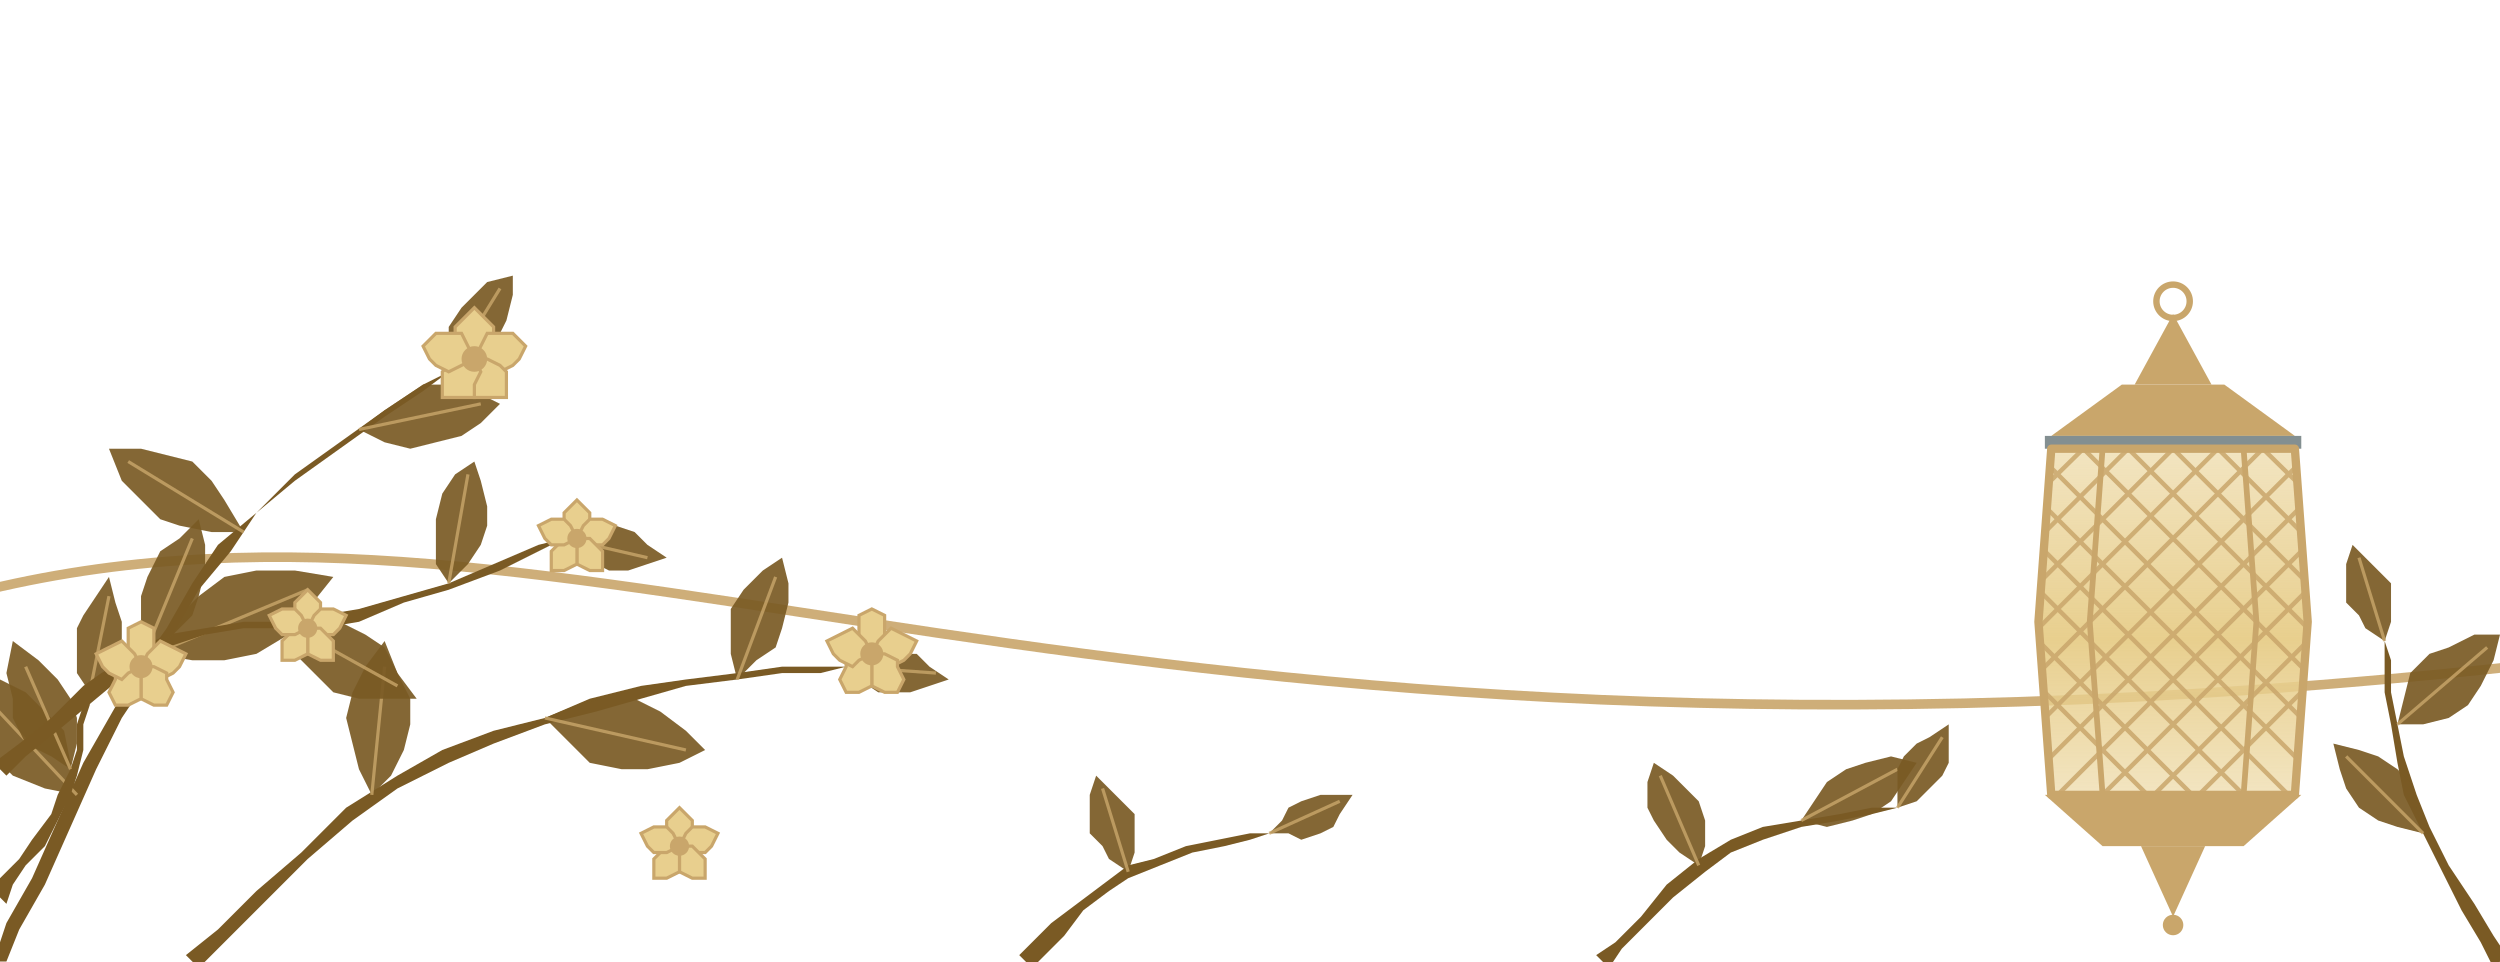
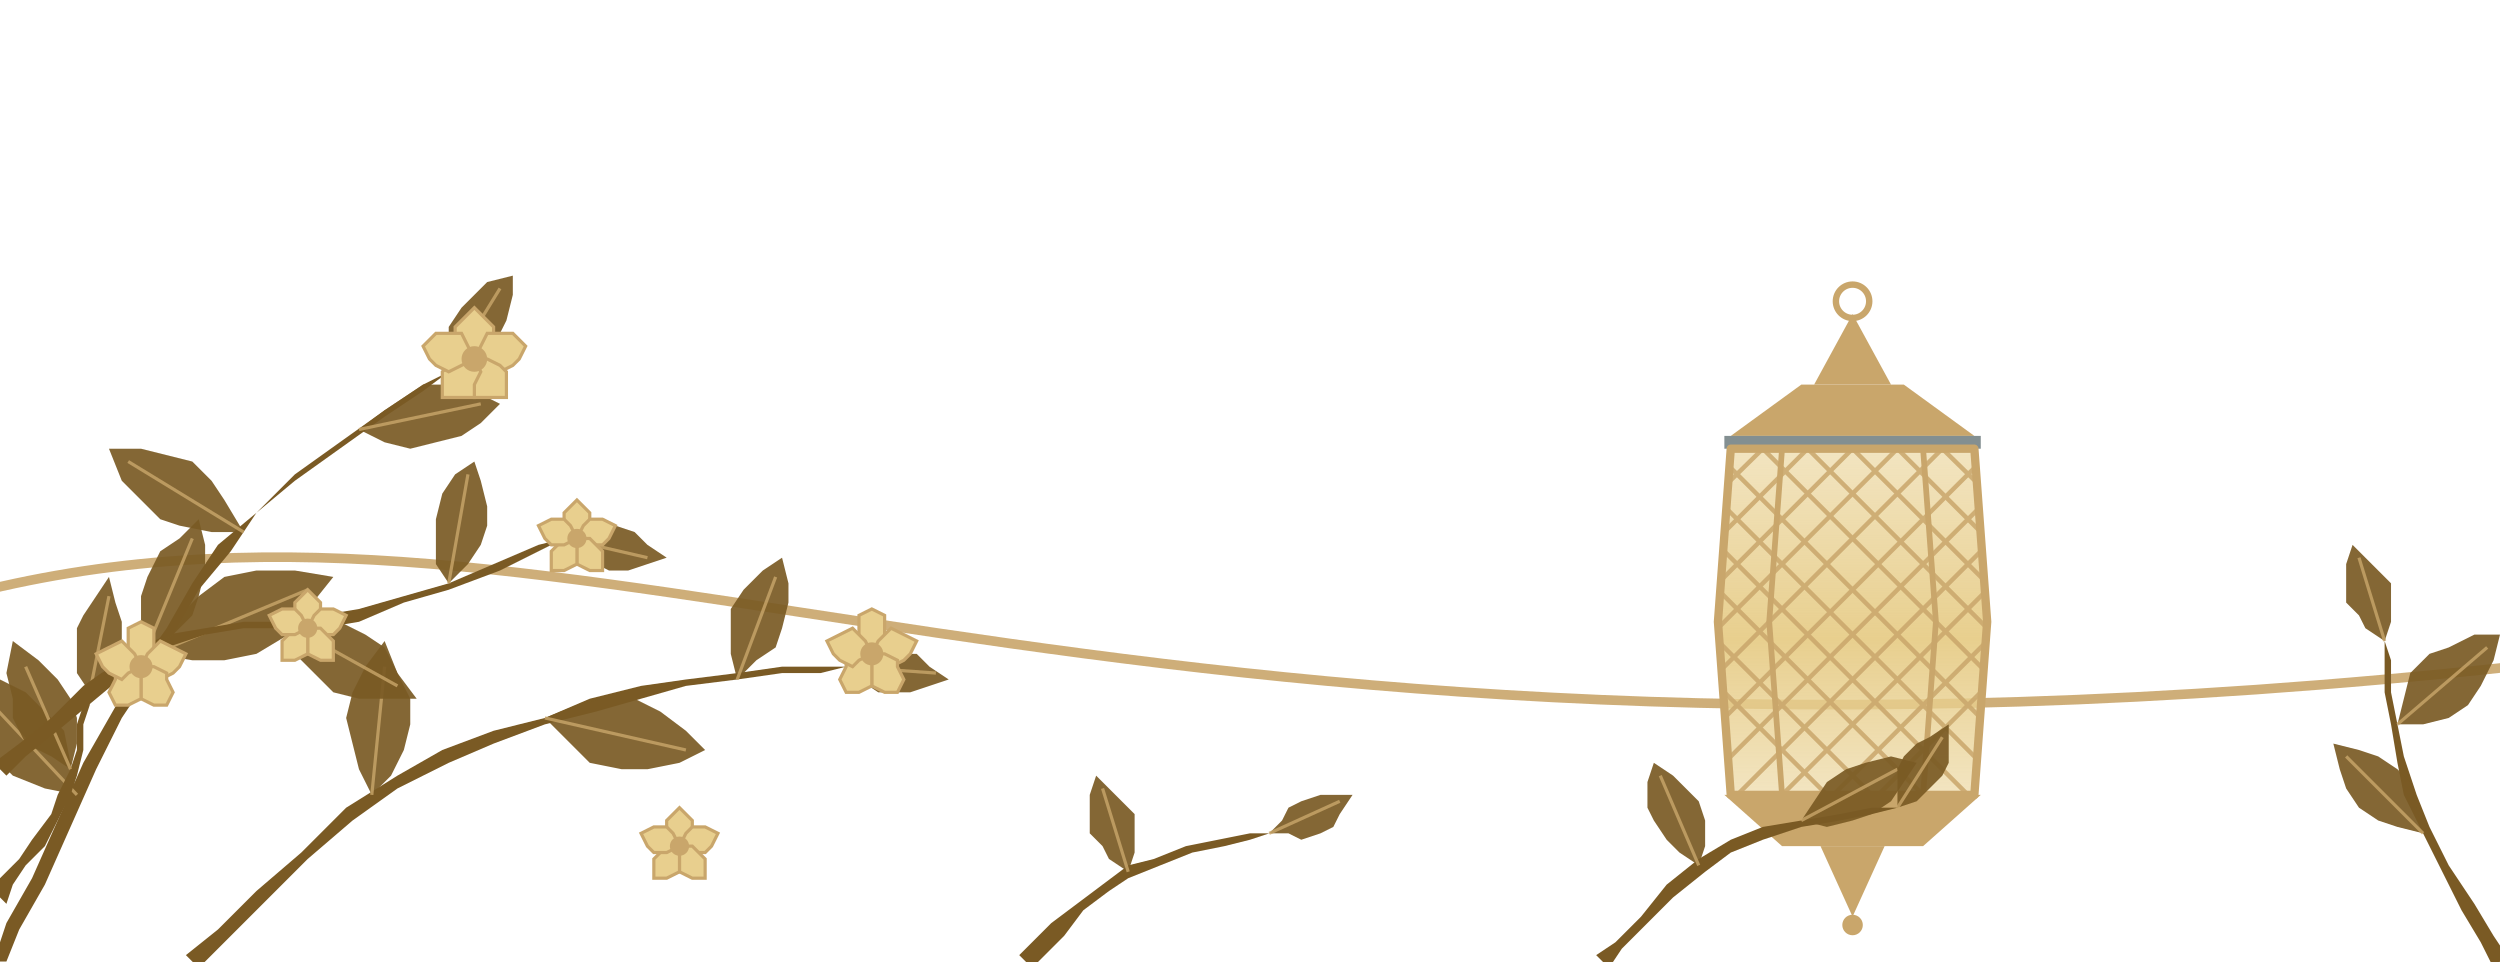
<svg xmlns="http://www.w3.org/2000/svg" viewBox="0 0 390 150" width="390" height="150">
  <path d="M-2 92C90 70 170 128 392 104" fill="none" stroke="#C9A66B" stroke-width="1.5" stroke-opacity=".9" />
  <path d="M1 150 3 145 7 138 11 129 15 120 19 112 23 106 27 99 31 92 36 86 40 80 46 75 53 70 60 65 66 61 70 58 70 58 66 60 60 64 53 69 46 74 40 80 34 85 30 91 26 98 21 105 17 112 13 119 9 128 5 137 1 144 -1 150Z" fill="#7A5A24" />
  <path d="M12 124 11 119 10 114 7 111 4 108 0 106 -6 105 -6 105 -5 110 -3 114 -1 118 2 121 7 123 12 124Z" fill="#7A5A24" fill-opacity=".92" />
  <path d="M12 124 -3 108" stroke="#C9A66B" stroke-width=".5" fill="none" stroke-opacity=".8" />
  <path d="M24 102 30 103 35 103 40 102 45 99 48 95 52 90 52 90 46 89 40 89 35 90 31 93 27 97 24 102Z" fill="#7A5A24" fill-opacity=".92" />
  <path d="M24 102 48 92" stroke="#C9A66B" stroke-width=".5" fill="none" stroke-opacity=".8" />
  <path d="M38 83 35 78 33 75 30 72 26 71 22 70 17 70 17 70 19 75 22 78 25 81 28 82 33 83 38 83Z" fill="#7A5A24" fill-opacity=".92" />
  <path d="M38 83 20 72" stroke="#C9A66B" stroke-width=".5" fill="none" stroke-opacity=".8" />
  <path d="M56 67 60 69 64 70 68 69 72 68 75 66 78 63 78 63 74 61 70 60 66 60 63 62 60 64 56 67Z" fill="#7A5A24" fill-opacity=".92" />
  <path d="M56 67 75 63" stroke="#C9A66B" stroke-width=".5" fill="none" stroke-opacity=".8" />
  <path d="M70 58 73 57 76 55 78 52 79 50 80 46 80 43 80 43 76 44 74 46 72 48 70 51 70 54 70 58Z" fill="#7A5A24" fill-opacity=".92" />
  <path d="M70 58 78 45" stroke="#C9A66B" stroke-width=".5" fill="none" stroke-opacity=".8" />
  <path d="M31 151 35 147 41 141 48 134 55 128 62 123 70 119 77 116 85 113 93 111 100 109 107 107 115 106 122 105 128 105 132 104 132 104 128 104 122 104 115 105 107 106 100 107 92 109 85 112 77 114 69 117 62 121 54 126 47 133 40 139 34 145 29 149Z" fill="#7A5A24" />
  <path d="M58 124 61 121 63 117 64 113 64 109 62 105 60 100 60 100 57 104 55 108 54 112 55 116 56 120 58 124Z" fill="#7A5A24" fill-opacity=".92" />
  <path d="M58 124 60 104" stroke="#C9A66B" stroke-width=".5" fill="none" stroke-opacity=".8" />
  <path d="M85 112 89 116 92 119 97 120 101 120 106 119 110 117 110 117 107 114 103 111 99 109 94 109 90 110 85 112Z" fill="#7A5A24" fill-opacity=".92" />
  <path d="M85 112 107 117" stroke="#C9A66B" stroke-width=".5" fill="none" stroke-opacity=".8" />
  <path d="M115 106 118 103 121 101 122 98 123 94 123 91 122 87 122 87 119 89 116 92 114 95 114 98 114 102 115 106Z" fill="#7A5A24" fill-opacity=".92" />
  <path d="M115 106 121 90" stroke="#C9A66B" stroke-width=".5" fill="none" stroke-opacity=".8" />
  <path d="M132 104 134 106 137 108 140 108 142 108 145 107 148 106 148 106 145 104 143 102 140 102 138 102 135 102 132 104Z" fill="#7A5A24" fill-opacity=".92" />
  <path d="M132 104 146 105" stroke="#C9A66B" stroke-width=".5" fill="none" stroke-opacity=".8" />
  <path d="M1 141 2 138 4 135 7 132 9 128 11 124 12 121 13 117 13 113 14 110 14 108 14 108 13 110 12 113 12 117 11 120 9 124 8 127 5 131 3 134 0 137 -1 139Z" fill="#7A5A24" />
  <path d="M11 120 12 116 12 112 11 109 9 106 6 103 2 100 2 100 1 105 2 109 2 112 4 116 8 118 11 120Z" fill="#7A5A24" fill-opacity=".92" />
  <path d="M11 120 4 104" stroke="#C9A66B" stroke-width=".5" fill="none" stroke-opacity=".8" />
  <path d="M14 108 16 105 18 103 19 100 19 97 18 94 17 90 17 90 15 93 13 96 12 98 12 102 12 105 14 108Z" fill="#7A5A24" fill-opacity=".92" />
  <path d="M14 108 17 93" stroke="#C9A66B" stroke-width=".5" fill="none" stroke-opacity=".8" />
  <path d="M1 121 4 118 9 114 15 109 21 104 26 101 32 99 38 98 44 98 50 98 56 97 63 94 70 92 78 89 84 86 88 84 88 84 84 85 77 88 70 91 63 93 56 95 50 96 44 97 38 97 32 98 26 99 20 102 13 107 8 112 3 116 -1 119Z" fill="#7A5A24" />
  <path d="M23 101 27 99 30 96 31 93 32 89 32 85 31 81 31 81 28 84 25 86 23 90 22 93 22 97 23 101Z" fill="#7A5A24" fill-opacity=".92" />
  <path d="M23 101 30 84" stroke="#C9A66B" stroke-width=".5" fill="none" stroke-opacity=".8" />
  <path d="M44 97 46 102 49 105 52 108 56 109 60 109 65 109 65 109 62 105 60 101 57 99 53 97 48 97 44 97Z" fill="#7A5A24" fill-opacity=".92" />
  <path d="M44 97 62 107" stroke="#C9A66B" stroke-width=".5" fill="none" stroke-opacity=".8" />
  <path d="M70 91 73 88 75 85 76 82 76 79 75 75 74 72 74 72 71 74 69 77 68 81 68 84 68 88 70 91Z" fill="#7A5A24" fill-opacity=".92" />
  <path d="M70 91 73 74" stroke="#C9A66B" stroke-width=".5" fill="none" stroke-opacity=".8" />
  <path d="M88 84 90 86 93 88 95 89 98 89 101 88 104 87 104 87 101 85 99 83 96 82 94 82 91 83 88 84Z" fill="#7A5A24" fill-opacity=".92" />
  <path d="M88 84 101 87" stroke="#C9A66B" stroke-width=".5" fill="none" stroke-opacity=".8" />
  <path d="M161 151 163 149 166 146 169 142 173 139 176 137 181 135 186 133 191 132 195 131 198 130 198 130 195 130 190 131 185 132 180 134 176 135 172 138 168 141 164 144 161 147 159 149Z" fill="#7A5A24" />
  <path d="M176 136 177 133 177 130 177 127 175 125 173 123 171 121 171 121 170 124 170 127 170 130 172 132 173 134 176 136Z" fill="#7A5A24" fill-opacity=".92" />
  <path d="M176 136 172 123" stroke="#C9A66B" stroke-width=".5" fill="none" stroke-opacity=".8" />
  <path d="M198 130 201 130 203 131 206 130 208 129 209 127 211 124 211 124 208 124 206 124 203 125 201 126 200 128 198 130Z" fill="#7A5A24" fill-opacity=".92" />
  <path d="M198 130 209 125" stroke="#C9A66B" stroke-width=".5" fill="none" stroke-opacity=".8" />
  <path d="M74 56 76 54 77 53 77 51 76 50 74 48 74 48 72 50 71 51 71 53 72 54 74 56Z" fill="#E8CF8E" stroke="#C9A66B" stroke-width=".5" />
  <path d="M74 56 76 57 78 58 80 57 81 56 82 54 82 54 80 52 78 52 76 52 75 54 74 56Z" fill="#E8CF8E" stroke="#C9A66B" stroke-width=".5" />
  <path d="M74 56 73 58 74 60 74 62 76 62 79 62 79 62 79 60 79 58 78 57 76 56 74 56Z" fill="#E8CF8E" stroke="#C9A66B" stroke-width=".5" />
  <path d="M74 56 72 56 70 57 69 58 69 60 69 62 69 62 72 62 74 62 74 60 75 58 74 56Z" fill="#E8CF8E" stroke="#C9A66B" stroke-width=".5" />
  <path d="M74 56 73 54 72 52 70 52 68 52 66 54 66 54 67 56 68 57 70 58 72 57 74 56Z" fill="#E8CF8E" stroke="#C9A66B" stroke-width=".5" />
  <circle cx="74" cy="56" r="2" fill="#C9A66B" />
  <path d="M90 84 91 83 92 82 92 80 91 79 90 78 90 78 89 79 88 80 88 82 89 83 90 84Z" fill="#E8CF8E" stroke="#C9A66B" stroke-width=".5" />
  <path d="M90 84 92 85 93 85 94 85 95 84 96 82 96 82 94 81 93 81 92 81 91 82 90 84Z" fill="#E8CF8E" stroke="#C9A66B" stroke-width=".5" />
  <path d="M90 84 90 86 90 87 90 88 92 89 94 89 94 89 94 87 94 86 93 85 92 84 90 84Z" fill="#E8CF8E" stroke="#C9A66B" stroke-width=".5" />
  <path d="M90 84 88 84 87 85 86 86 86 87 86 89 86 89 88 89 90 88 90 87 90 86 90 84Z" fill="#E8CF8E" stroke="#C9A66B" stroke-width=".5" />
  <path d="M90 84 89 82 88 81 87 81 86 81 84 82 84 82 85 84 86 85 87 85 88 85 90 84Z" fill="#E8CF8E" stroke="#C9A66B" stroke-width=".5" />
  <circle cx="90" cy="84" r="1.5" fill="#C9A66B" />
  <path d="M22 104 24 103 24 101 24 100 24 98 22 97 22 97 20 98 20 100 20 101 20 103 22 104Z" fill="#E8CF8E" stroke="#C9A66B" stroke-width=".5" />
  <path d="M22 104 24 105 25 106 27 105 28 104 29 102 29 102 27 101 25 100 24 101 23 102 22 104Z" fill="#E8CF8E" stroke="#C9A66B" stroke-width=".5" />
  <path d="M22 104 22 106 22 108 22 109 24 110 26 110 26 110 27 108 26 106 26 105 24 104 22 104Z" fill="#E8CF8E" stroke="#C9A66B" stroke-width=".5" />
  <path d="M22 104 20 104 18 105 18 106 17 108 18 110 18 110 20 110 22 109 22 108 22 106 22 104Z" fill="#E8CF8E" stroke="#C9A66B" stroke-width=".5" />
  <path d="M22 104 21 102 20 101 19 100 17 101 15 102 15 102 16 104 17 105 19 106 20 105 22 104Z" fill="#E8CF8E" stroke="#C9A66B" stroke-width=".5" />
  <circle cx="22" cy="104" r="1.8" fill="#C9A66B" />
  <path d="M136 102 138 101 138 99 138 98 138 96 136 95 136 95 134 96 134 98 134 99 134 101 136 102Z" fill="#E8CF8E" stroke="#C9A66B" stroke-width=".5" />
  <path d="M136 102 138 103 139 104 141 103 142 102 143 100 143 100 141 99 139 98 138 99 137 100 136 102Z" fill="#E8CF8E" stroke="#C9A66B" stroke-width=".5" />
  <path d="M136 102 136 104 136 106 136 107 138 108 140 108 140 108 141 106 140 104 140 103 138 102 136 102Z" fill="#E8CF8E" stroke="#C9A66B" stroke-width=".5" />
  <path d="M136 102 134 102 132 103 132 104 131 106 132 108 132 108 134 108 136 107 136 106 136 104 136 102Z" fill="#E8CF8E" stroke="#C9A66B" stroke-width=".5" />
  <path d="M136 102 135 100 134 99 133 98 131 99 129 100 129 100 130 102 131 103 133 104 134 103 136 102Z" fill="#E8CF8E" stroke="#C9A66B" stroke-width=".5" />
  <circle cx="136" cy="102" r="1.8" fill="#C9A66B" />
  <path d="M48 98 49 97 50 96 50 94 49 93 48 92 48 92 47 93 46 94 46 96 47 97 48 98Z" fill="#E8CF8E" stroke="#C9A66B" stroke-width=".5" />
  <path d="M48 98 50 99 51 99 52 99 53 98 54 96 54 96 52 95 51 95 50 95 49 96 48 98Z" fill="#E8CF8E" stroke="#C9A66B" stroke-width=".5" />
  <path d="M48 98 48 100 48 101 48 102 50 103 52 103 52 103 52 101 52 100 51 99 50 98 48 98Z" fill="#E8CF8E" stroke="#C9A66B" stroke-width=".5" />
  <path d="M48 98 46 98 45 99 44 100 44 101 44 103 44 103 46 103 48 102 48 101 48 100 48 98Z" fill="#E8CF8E" stroke="#C9A66B" stroke-width=".5" />
  <path d="M48 98 47 96 46 95 45 95 44 95 42 96 42 96 43 98 44 99 45 99 46 99 48 98Z" fill="#E8CF8E" stroke="#C9A66B" stroke-width=".5" />
  <circle cx="48" cy="98" r="1.5" fill="#C9A66B" />
  <path d="M106 132 107 131 108 130 108 128 107 127 106 126 106 126 105 127 104 128 104 130 105 131 106 132Z" fill="#E8CF8E" stroke="#C9A66B" stroke-width=".5" />
  <path d="M106 132 108 133 109 133 110 133 111 132 112 130 112 130 110 129 109 129 108 129 107 130 106 132Z" fill="#E8CF8E" stroke="#C9A66B" stroke-width=".5" />
  <path d="M106 132 106 134 106 135 106 136 108 137 110 137 110 137 110 135 110 134 109 133 108 132 106 132Z" fill="#E8CF8E" stroke="#C9A66B" stroke-width=".5" />
  <path d="M106 132 104 132 103 133 102 134 102 135 102 137 102 137 104 137 106 136 106 135 106 134 106 132Z" fill="#E8CF8E" stroke="#C9A66B" stroke-width=".5" />
  <path d="M106 132 105 130 104 129 103 129 102 129 100 130 100 130 101 132 102 133 103 133 104 133 106 132Z" fill="#E8CF8E" stroke="#C9A66B" stroke-width=".5" />
  <circle cx="106" cy="132" r="1.5" fill="#C9A66B" />
-   <g transform="translate(316 44)">
+   <g transform="translate(266 44)">
    <circle cx="23" cy="3" r="2.6" fill="none" stroke="#C9A66B" stroke-width="1" />
    <path d="M23 5 29 16 17 16Z" fill="#C9A66B" />
    <path d="M15 16 31 16 42 24 4 24Z" fill="#C9A66B" />
    <path d="M3 24 43 24 43 26 3 26Z" fill="#082124" fill-opacity=".5" />
    <linearGradient id="gd" x1="0" y1="0" x2="0" y2="1">
      <stop offset="0" stop-color="#E8CF8E" stop-opacity=".55" />
      <stop offset=".55" stop-color="#E8CF8E" stop-opacity="1" />
      <stop offset="1" stop-color="#E8CF8E" stop-opacity=".55" />
    </linearGradient>
    <clipPath id="cd">
      <path d="M4 26 42 26 44 53 42 80 4 80 2 53Z" />
    </clipPath>
    <path d="M4 26 42 26 44 53 42 80 4 80 2 53Z" fill="url(#gd)" />
    <g clip-path="url(#cd)" stroke="#C9A66B" stroke-width=".7" fill="none" opacity=".85">
      <path d="M-89 80L-35 26M19 80L-35 26" />
      <path d="M-82 80L-28 26M26 80L-28 26" />
      <path d="M-74 80L-20 26M34 80L-20 26" />
      <path d="M-67 80L-13 26M41 80L-13 26" />
      <path d="M-60 80L-6 26M48 80L-6 26" />
      <path d="M-53 80L1 26M55 80L1 26" />
      <path d="M-46 80L9 26M63 80L9 26" />
      <path d="M-38 80L16 26M70 80L16 26" />
      <path d="M-31 80L23 26M77 80L23 26" />
      <path d="M-24 80L30 26M84 80L30 26" />
      <path d="M-17 80L37 26M92 80L37 26" />
      <path d="M-9 80L45 26M99 80L45 26" />
      <path d="M-2 80L52 26M106 80L52 26" />
      <path d="M5 80L59 26M113 80L59 26" />
      <path d="M12 80L66 26M120 80L66 26" />
      <path d="M20 80L74 26M128 80L74 26" />
      <path d="M27 80L81 26M135 80L81 26" />
    </g>
    <path d="M12 26L10 53L12 80M34 26L36 53L34 80" stroke="#C9A66B" stroke-width=".9" fill="none" />
    <path d="M4 26 42 26 44 53 42 80 4 80 2 53Z" fill="none" stroke="#C9A66B" stroke-width="1.3" stroke-linejoin="round" />
    <path d="M3 80 43 80 34 88 12 88Z" fill="#C9A66B" />
    <path d="M18 88 28 88 23 99Z" fill="#C9A66B" />
    <circle cx="23" cy="100.3" r="1.6" fill="#C9A66B" />
  </g>
  <path d="M391 149 389 146 386 141 382 135 379 129 377 124 375 118 374 113 373 108 373 103 372 100 372 100 372 103 372 108 373 113 374 119 375 124 378 130 381 136 384 142 387 147 389 151Z" fill="#7A5A24" />
  <path d="M378 130 377 126 376 122 374 120 371 118 368 117 364 116 364 116 365 120 366 123 368 126 371 128 374 129 378 130Z" fill="#7A5A24" fill-opacity=".92" />
  <path d="M378 130 366 118" stroke="#C9A66B" stroke-width=".5" fill="none" stroke-opacity=".8" />
  <path d="M374 113 378 113 382 112 385 110 387 107 389 103 390 99 390 99 386 99 382 101 379 102 376 105 375 109 374 113Z" fill="#7A5A24" fill-opacity=".92" />
  <path d="M374 113 388 101" stroke="#C9A66B" stroke-width=".5" fill="none" stroke-opacity=".8" />
  <path d="M372 100 373 97 373 94 373 91 371 89 369 87 367 85 367 85 366 88 366 91 366 94 368 96 369 98 372 100Z" fill="#7A5A24" fill-opacity=".92" />
  <path d="M372 100 368 87" stroke="#C9A66B" stroke-width=".5" fill="none" stroke-opacity=".8" />
  <path d="M251 151 253 148 257 144 261 140 266 136 270 133 275 131 281 129 287 128 292 127 296 126 296 126 292 126 287 127 281 128 275 129 270 131 265 134 260 138 256 143 252 147 249 149Z" fill="#7A5A24" />
  <path d="M265 135 266 132 266 128 265 125 263 123 261 121 258 119 258 119 257 122 257 126 258 128 260 131 262 133 265 135Z" fill="#7A5A24" fill-opacity=".92" />
  <path d="M265 135 259 121" stroke="#C9A66B" stroke-width=".5" fill="none" stroke-opacity=".8" />
  <path d="M281 128 285 129 289 128 292 127 295 125 297 122 299 119 299 119 295 118 291 119 288 120 285 122 283 125 281 128Z" fill="#7A5A24" fill-opacity=".92" />
  <path d="M281 128 296 120" stroke="#C9A66B" stroke-width=".5" fill="none" stroke-opacity=".8" />
  <path d="M296 126 299 125 301 123 303 121 304 119 304 116 304 113 304 113 301 115 299 116 297 118 296 120 296 123 296 126Z" fill="#7A5A24" fill-opacity=".92" />
  <path d="M296 126 303 115" stroke="#C9A66B" stroke-width=".5" fill="none" stroke-opacity=".8" />
</svg>
